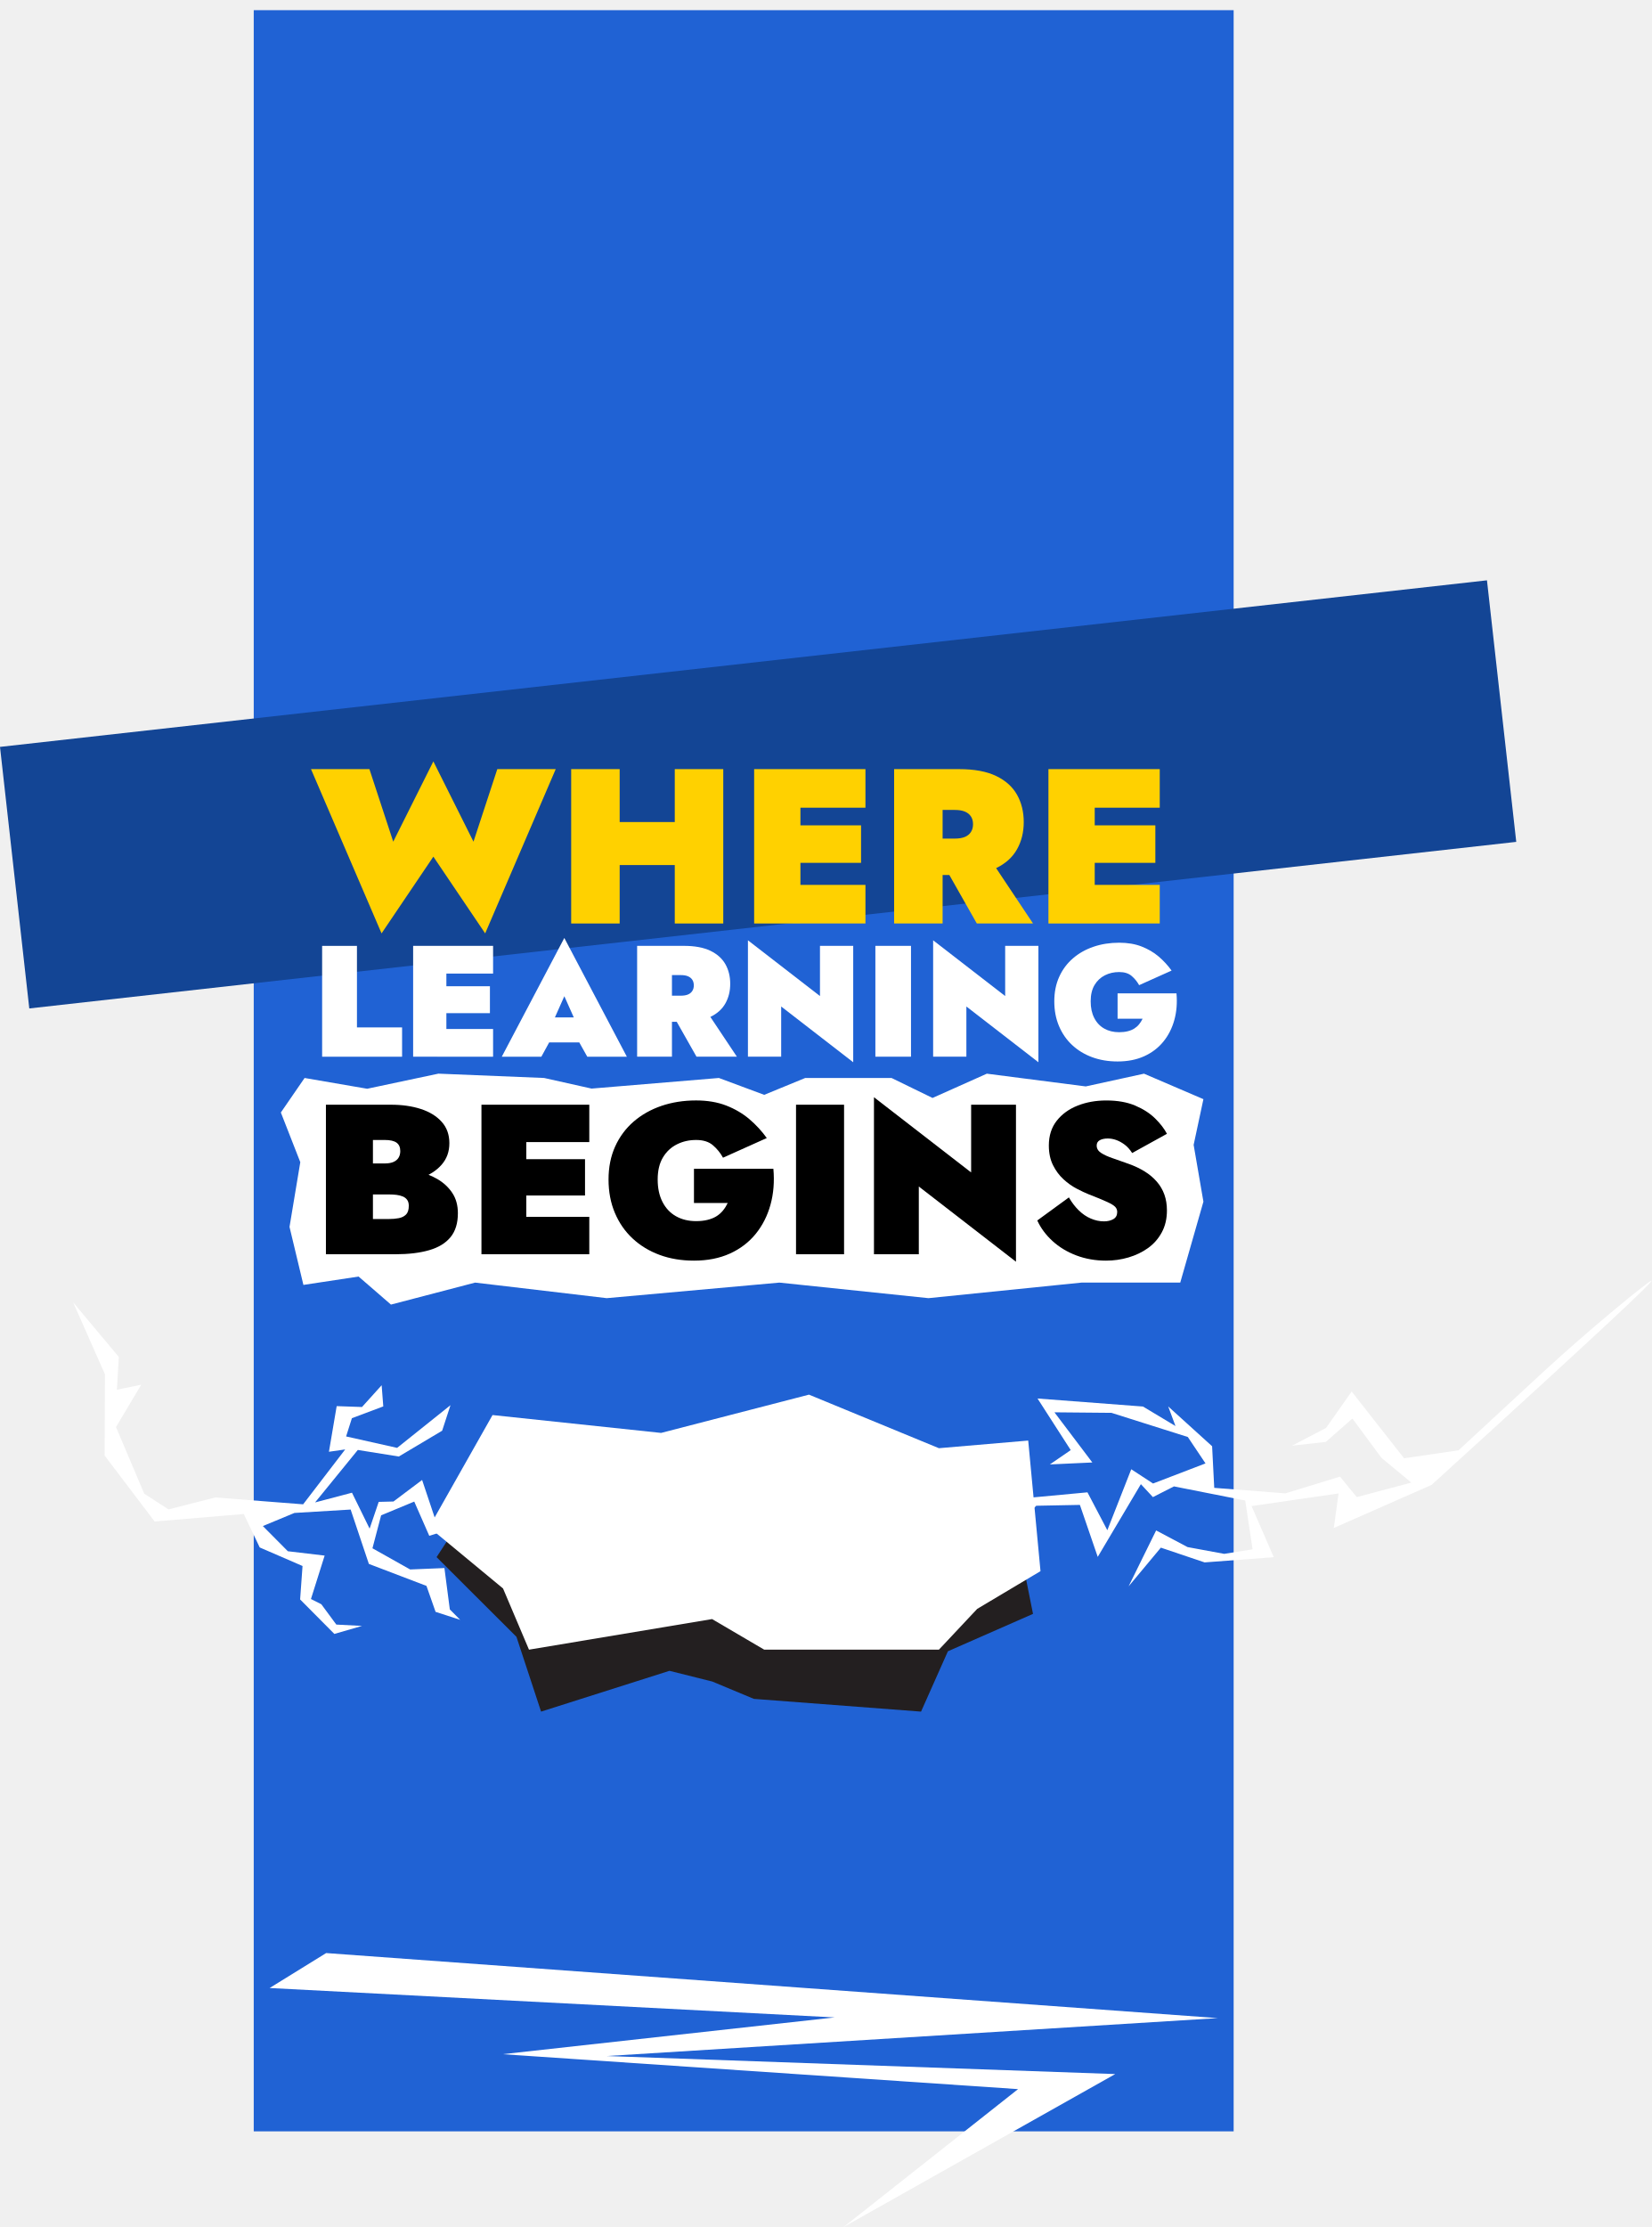
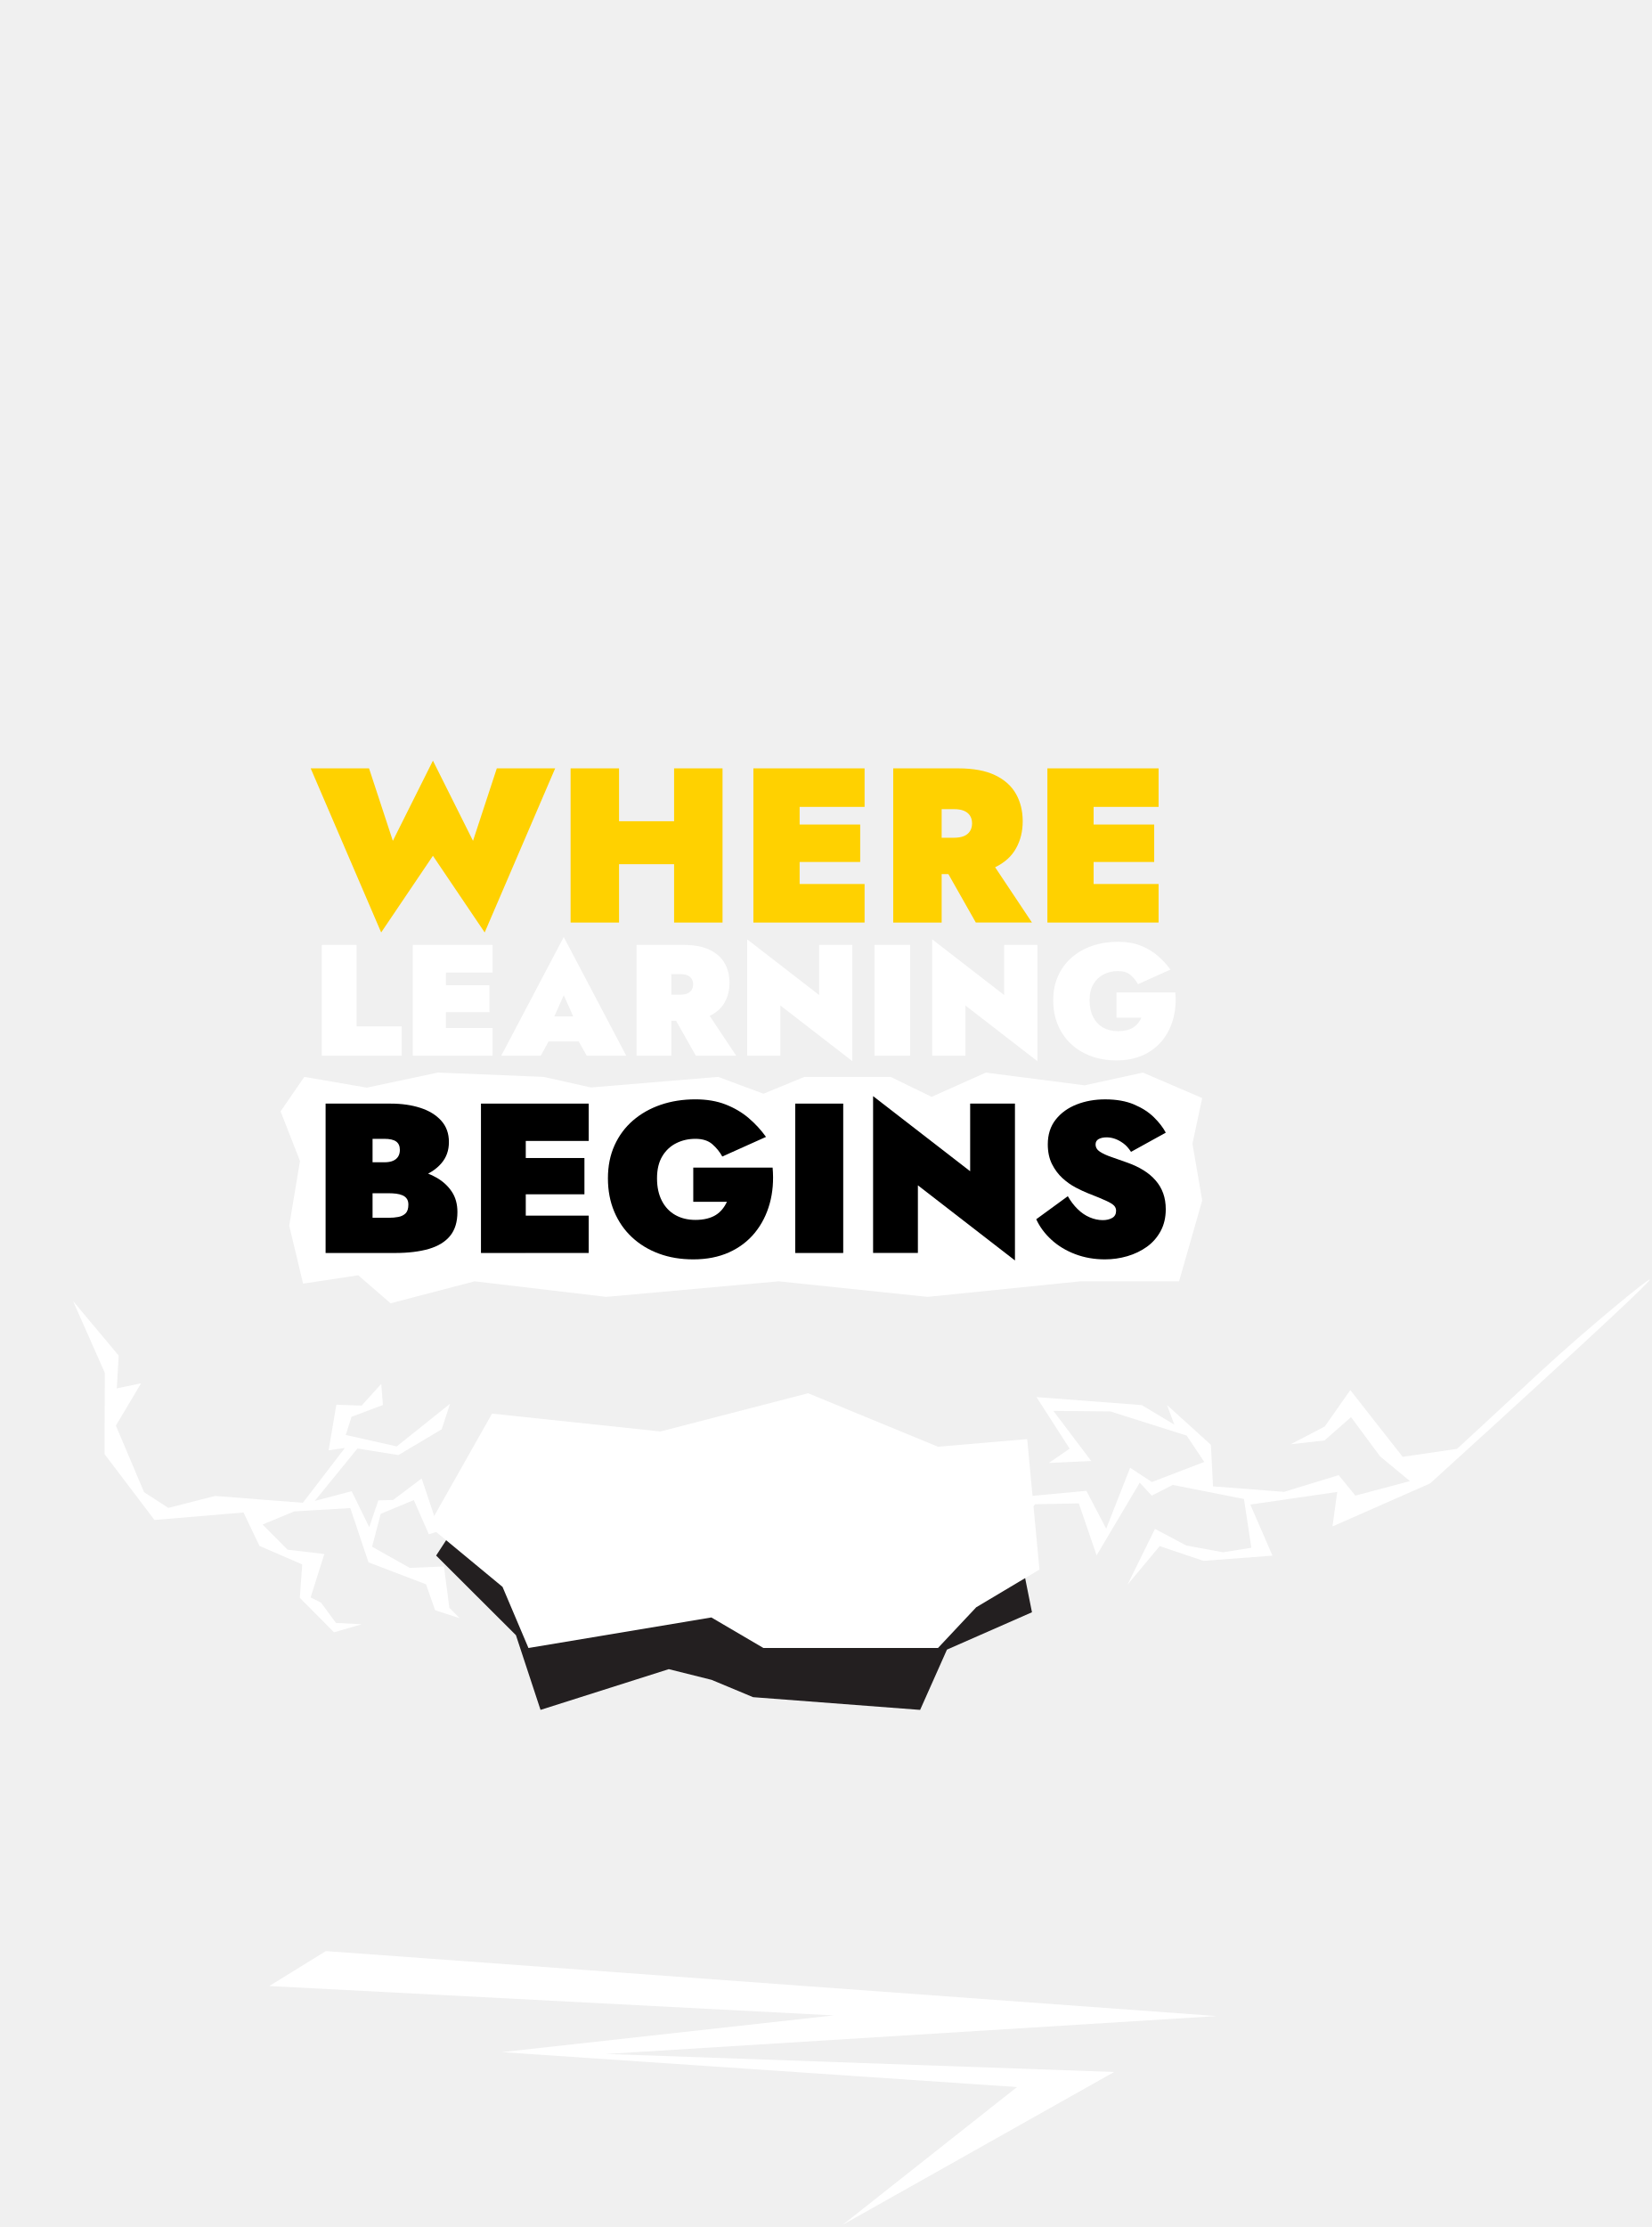
- <svg xmlns="http://www.w3.org/2000/svg" preserveAspectRatio="none" overflow="visible" style="display: block;" width="657.306" height="886.11" viewBox="0 0 657.306 886.11" fill="none">
-   <g id="NASLOVNA MOB">
-     <path id="Vector" d="M490.987 4.05H100.987V848.05H490.987V4.05Z" fill="#2062D4" />
-     <path id="Vector_2" d="M591.81 230.906L0 297.184L11.655 401.253L603.465 334.975L591.81 230.906Z" fill="#134595" />
-     <g id="NASLOV">
-       <path id="Vector_3" d="M111.777 442.66C114.927 438.08 118.077 433.5 121.227 428.92L146.137 433.21C155.587 431.21 165.027 429.2 174.477 427.2C188.507 427.77 202.527 428.35 216.557 428.92L235.447 433.14L286.117 428.92L304.157 435.63L320.477 428.92H354.827L371.147 436.87L392.757 427.21L432.127 432.28L455.317 427.21L478.957 437.35L475.067 455.54L478.957 478.13L469.737 510.34H430.417L369.527 516.53L310.187 510.34L241.477 516.53L189.087 510.34C177.927 513.26 166.757 516.17 155.597 519.09C151.307 515.37 147.007 511.65 142.717 507.93C135.397 509.04 128.077 510.15 120.757 511.26C118.917 503.57 117.077 495.87 115.227 488.18C116.657 479.59 118.087 471 119.517 462.42C116.937 455.84 114.367 449.25 111.787 442.67L111.777 442.66Z" fill="white" />
-       <g id="Group">
-         <path id="Vector_4" d="M197.927 306.03H221.177L193.097 371.39L172.477 340.86L151.857 371.39L123.777 306.03H147.027L156.507 334.9L172.477 302.96L188.447 334.9L197.927 306.03Z" fill="#FFD100" />
-         <path id="Vector_5" d="M246.627 306.03V367.45H227.327V306.03H246.627ZM231.447 327.09H280.577V344.2H231.447V327.09ZM287.857 306.03V367.45H268.557V306.03H287.857Z" fill="#FFD100" />
-         <path id="Vector_6" d="M318.567 306.03V367.45H300.147V306.03H318.567ZM313.477 306.03H344.447V321.38H313.477V306.03ZM313.477 328.4H342.697V343.32H313.477V328.4ZM313.477 352.09H344.447V367.44H313.477V352.09Z" fill="#FFD100" />
-         <path id="Vector_7" d="M375.157 306.03V367.45H355.857V306.03H375.157ZM368.317 306.03H381.737C387.757 306.03 392.657 306.94 396.437 308.75C400.207 310.56 402.987 313.05 404.767 316.21C406.547 319.37 407.447 323 407.447 327.09C407.447 331.18 406.557 334.74 404.767 337.93C402.977 341.12 400.207 343.62 396.437 345.43C392.667 347.24 387.767 348.15 381.737 348.15H368.317V333.67H379.987C381.627 333.67 382.967 333.45 384.027 333.01C385.077 332.57 385.887 331.91 386.437 331.04C386.997 330.16 387.267 329.14 387.267 327.97C387.267 326.74 386.987 325.7 386.437 324.86C385.877 324.01 385.077 323.37 384.027 322.93C382.977 322.49 381.627 322.27 379.987 322.27H368.317V306.04V306.03ZM393.587 341.12L411.137 367.44H388.767L373.847 341.12H393.587Z" fill="#FFD100" />
-         <path id="Vector_8" d="M435.697 306.03V367.45H417.277V306.03H435.697ZM430.607 306.03H461.577V321.38H430.607V306.03ZM430.607 328.4H459.827V343.32H430.607V328.4ZM430.607 352.09H461.577V367.44H430.607V352.09Z" fill="#FFD100" />
-         <path id="Vector_9" d="M142.067 376.35V408.8H160.027V420.46H128.207V376.36H142.067V376.35Z" fill="white" />
-         <path id="Vector_10" d="M177.657 376.35V420.45H164.427V376.35H177.657ZM174.007 376.35H196.247V387.38H174.007V376.35ZM174.007 392.42H194.987V403.13H174.007V392.42ZM174.007 409.43H196.247V420.46H174.007V409.43Z" fill="white" />
-         <path id="Vector_11" d="M219.177 408.55L220.247 411.7L215.457 420.46H199.707L224.597 373.21L249.487 420.46H233.737L229.077 412.14L230.027 408.55L224.607 396.39L219.187 408.55H219.177ZM213.067 404.83H236.377V414.78H213.067V404.83Z" fill="white" />
-         <path id="Vector_12" d="M267.437 376.35V420.45H253.577V376.35H267.437ZM262.527 376.35H272.167C276.497 376.35 280.007 377 282.717 378.3C285.427 379.6 287.417 381.39 288.707 383.65C289.987 385.92 290.627 388.52 290.627 391.46C290.627 394.4 289.987 396.95 288.707 399.24C287.427 401.53 285.427 403.33 282.717 404.63C280.007 405.93 276.487 406.58 272.167 406.58H262.527V396.18H270.907C272.087 396.18 273.047 396.02 273.807 395.71C274.567 395.39 275.137 394.92 275.537 394.29C275.937 393.66 276.137 392.93 276.137 392.08C276.137 391.23 275.937 390.45 275.537 389.84C275.137 389.23 274.557 388.77 273.807 388.45C273.057 388.13 272.087 387.98 270.907 387.98H262.527V376.32V376.35ZM280.677 401.55L293.277 420.45H277.207L266.497 401.55H280.677Z" fill="white" />
-         <path id="Vector_13" d="M339.577 376.35V422.66L310.907 400.48V420.45H297.677V374.14L326.347 396.32V376.35H339.577Z" fill="white" />
-         <path id="Vector_14" d="M362.577 376.35V420.45H348.397V376.35H362.577Z" fill="white" />
-         <path id="Vector_15" d="M413.287 376.35V422.66L384.617 400.48V420.45H371.387V374.14L400.057 396.32V376.35H413.287Z" fill="white" />
-         <path id="Vector_16" d="M444.797 395.26H468.237C468.577 399.04 468.287 402.57 467.387 405.84C466.487 409.11 465.027 411.99 463.007 414.47C460.987 416.95 458.447 418.88 455.387 420.27C452.317 421.66 448.797 422.35 444.807 422.35C441.107 422.35 437.727 421.78 434.667 420.65C431.597 419.52 428.947 417.9 426.697 415.8C424.447 413.7 422.707 411.18 421.467 408.24C420.227 405.3 419.607 402.02 419.607 398.41C419.607 394.8 420.257 391.55 421.557 388.68C422.857 385.8 424.677 383.36 427.007 381.34C429.337 379.32 432.067 377.78 435.197 376.71C438.327 375.64 441.737 375.1 445.437 375.1C448.797 375.1 451.767 375.6 454.357 376.61C456.937 377.62 459.207 378.95 461.157 380.61C463.107 382.27 464.817 384.13 466.287 386.19L453.367 391.99C452.607 390.6 451.627 389.39 450.407 388.34C449.187 387.29 447.527 386.77 445.427 386.77C443.327 386.77 441.477 387.2 439.757 388.06C438.037 388.92 436.657 390.21 435.627 391.93C434.597 393.65 434.087 395.82 434.087 398.42C434.087 401.02 434.557 403.19 435.507 405.04C436.447 406.89 437.777 408.3 439.477 409.26C441.177 410.23 443.167 410.71 445.427 410.71C446.687 410.71 447.817 410.58 448.827 410.33C449.837 410.08 450.707 409.72 451.437 409.26C452.167 408.8 452.817 408.23 453.357 407.56C453.897 406.89 454.367 406.15 454.747 405.35H444.797V395.27V395.26Z" fill="white" />
-         <path id="Vector_17" d="M143.507 462.93H153.107C154.527 462.93 155.687 462.73 156.587 462.34C157.497 461.94 158.177 461.38 158.627 460.64C159.077 459.9 159.307 459.03 159.307 458.01C159.307 456.48 158.807 455.36 157.817 454.65C156.827 453.94 155.257 453.59 153.097 453.59H148.427V485.04H154.797C156.217 485.04 157.517 484.93 158.707 484.7C159.897 484.47 160.857 483.99 161.597 483.26C162.337 482.52 162.697 481.36 162.697 479.77C162.697 478.81 162.487 478.03 162.057 477.43C161.637 476.83 161.047 476.38 160.317 476.07C159.577 475.76 158.747 475.55 157.807 475.43C156.867 475.32 155.867 475.26 154.787 475.26H143.487V465.06H157.337C160.227 465.06 163.127 465.39 166.047 466.04C168.967 466.69 171.647 467.73 174.077 469.14C176.517 470.56 178.487 472.38 179.987 474.62C181.487 476.86 182.237 479.56 182.237 482.74C182.237 486.71 181.257 489.88 179.307 492.26C177.357 494.64 174.517 496.37 170.807 497.44C167.097 498.52 162.607 499.06 157.337 499.06H129.717V439.56H155.637C160.057 439.56 164.007 440.13 167.497 441.26C170.977 442.39 173.747 444.09 175.787 446.36C177.827 448.63 178.847 451.46 178.847 454.86C178.847 458.26 177.827 461.05 175.787 463.4C173.747 465.75 170.987 467.54 167.497 468.75C164.017 469.97 160.057 470.58 155.637 470.58H143.487V462.93H143.507Z" fill="black" />
-         <path id="Vector_18" d="M209.467 439.56V499.06H191.617V439.56H209.467ZM204.537 439.56H234.537V454.43H204.537V439.56ZM204.537 461.23H232.837V475.68H204.537V461.23ZM204.537 484.18H234.537V499.05H204.537V484.18Z" fill="black" />
-         <path id="Vector_19" d="M276.187 465.06H307.807C308.257 470.16 307.877 474.92 306.657 479.34C305.437 483.76 303.467 487.64 300.747 490.98C298.027 494.32 294.597 496.93 290.467 498.8C286.327 500.67 281.567 501.6 276.187 501.6C271.197 501.6 266.637 500.84 262.507 499.31C258.367 497.78 254.787 495.6 251.757 492.77C248.727 489.94 246.377 486.54 244.707 482.57C243.037 478.61 242.197 474.19 242.197 469.31C242.197 464.43 243.077 460.06 244.827 456.18C246.587 452.3 249.037 449 252.177 446.28C255.327 443.56 259.007 441.48 263.227 440.03C267.447 438.59 272.057 437.86 277.037 437.86C281.567 437.86 285.577 438.54 289.067 439.9C292.547 441.26 295.607 443.06 298.247 445.3C300.877 447.54 303.187 450.05 305.177 452.82L287.757 460.64C286.737 458.77 285.407 457.13 283.767 455.71C282.127 454.29 279.887 453.59 277.057 453.59C274.227 453.59 271.727 454.17 269.407 455.33C267.087 456.49 265.227 458.23 263.837 460.56C262.447 462.88 261.757 465.8 261.757 469.31C261.757 472.82 262.397 475.74 263.667 478.23C264.937 480.72 266.727 482.62 269.017 483.92C271.307 485.22 273.987 485.88 277.047 485.88C278.747 485.88 280.277 485.71 281.637 485.37C282.997 485.03 284.177 484.55 285.167 483.93C286.157 483.31 287.027 482.54 287.757 481.64C288.497 480.73 289.117 479.74 289.627 478.67H276.197V465.07L276.187 465.06Z" fill="black" />
-         <path id="Vector_20" d="M335.937 439.56V499.06H316.817V439.56H335.937Z" fill="black" />
-         <path id="Vector_21" d="M404.357 439.56V502.03L365.687 472.11V499.05H347.837V436.58L386.507 466.5V439.56H404.357Z" fill="black" />
-         <path id="Vector_22" d="M429.347 481.59C430.817 483.04 432.417 484.13 434.147 484.86C435.877 485.6 437.617 485.97 439.377 485.97C440.847 485.97 442.097 485.67 443.117 485.08C444.137 484.49 444.647 483.54 444.647 482.23C444.647 481.44 444.377 480.76 443.837 480.19C443.297 479.62 442.237 478.97 440.647 478.24C439.057 477.5 436.657 476.51 433.427 475.26C432.007 474.69 430.377 473.93 428.537 472.97C426.697 472.01 424.937 470.76 423.267 469.23C421.597 467.7 420.207 465.83 419.097 463.62C417.997 461.41 417.437 458.8 417.437 455.8C417.437 451.89 418.487 448.6 420.577 445.94C422.677 443.28 425.447 441.27 428.907 439.91C432.367 438.55 436.157 437.87 440.297 437.87C444.777 437.87 448.617 438.55 451.817 439.91C455.017 441.27 457.657 442.97 459.727 445.01C461.797 447.05 463.367 449.09 464.447 451.13L450.597 458.78C449.687 457.36 448.687 456.24 447.577 455.42C446.467 454.6 445.357 453.99 444.217 453.59C443.087 453.19 441.977 453 440.897 453C439.597 453 438.527 453.23 437.707 453.68C436.887 454.14 436.477 454.84 436.477 455.8C436.477 456.99 437.057 457.97 438.217 458.73C439.377 459.49 440.927 460.2 442.847 460.85C444.777 461.5 446.897 462.25 449.227 463.1C451.607 463.95 453.727 464.96 455.597 466.12C457.467 467.28 459.067 468.63 460.397 470.16C461.727 471.69 462.737 473.4 463.417 475.3C464.097 477.2 464.437 479.31 464.437 481.63C464.437 484.92 463.757 487.82 462.397 490.34C461.037 492.86 459.207 494.94 456.917 496.59C454.627 498.23 452.027 499.48 449.137 500.33C446.247 501.18 443.267 501.6 440.217 501.6C435.967 501.6 432.017 500.91 428.357 499.52C424.697 498.13 421.547 496.22 418.877 493.78C416.217 491.34 414.207 488.62 412.837 485.62L425.417 476.44C426.547 478.42 427.857 480.14 429.327 481.58L429.347 481.59Z" fill="black" />
-       </g>
-     </g>
-     <g id="Group_2">
-       <path id="Vector_23" d="M173.757 619.57L204.957 571.72L263.187 573.15L316.367 565.03L363.897 577.55L399.557 584.31L411.137 642.15L377.267 657.03L366.577 681.04L300.027 675.97L283.507 669.08L266.447 664.81L215.347 681.04L205.547 651.28L173.757 619.57Z" fill="#231F20" />
-       <path id="Vector_24" d="M170.777 607.69L196.027 563.04L263.117 570.15L321.967 554.92L373.687 576.23L409.227 573.19L414.117 625.15L388.927 640.16L373.687 656.39H304.157L283.407 644.22L210.537 656.39L200.207 632.04L170.777 607.69Z" fill="white" />
-     </g>
-     <path id="Vector_25" d="M129.787 777.11C248.087 785.74 366.387 794.36 484.687 802.99C403.607 808.02 322.527 813.05 241.447 818.08C308.917 820.47 376.387 822.87 443.857 825.26C407.817 845.54 371.787 865.83 335.747 886.11C358.897 867.82 382.037 849.53 405.187 831.25C336.797 826.62 268.417 821.98 200.027 817.35C244.087 812.47 288.137 807.6 332.197 802.72C257.237 798.82 182.267 794.92 107.307 791.02C114.807 786.39 122.297 781.75 129.797 777.12L129.787 777.11Z" fill="white" />
-     <path id="Vector_28" d="M569.857 590.79C556.857 596.52 543.857 602.24 530.857 607.97C531.487 603.39 532.117 598.81 532.747 594.23C521.207 595.91 509.667 597.58 498.127 599.26C501.067 606.04 504.017 612.82 506.957 619.6C497.787 620.29 488.607 620.98 479.437 621.67C473.627 619.71 467.827 617.75 462.017 615.8C457.737 620.93 453.457 626.07 449.177 631.2C452.827 623.78 456.487 616.37 460.137 608.95C464.297 611.16 468.467 613.36 472.627 615.57C477.497 616.47 482.367 617.37 487.227 618.27C490.997 617.67 494.767 617.07 498.527 616.47C497.547 609.99 496.577 603.51 495.597 597.04C486.147 595.17 476.697 593.3 467.237 591.43C464.447 592.85 461.657 594.27 458.857 595.69C457.257 593.97 455.667 592.26 454.067 590.54C448.347 600.19 442.627 609.83 436.897 619.48C434.527 612.58 432.167 605.69 429.797 598.79C424.007 598.9 418.207 599.02 412.417 599.13C406.927 604.8 401.447 610.47 395.957 616.14L401.527 596.71C411.957 595.74 422.377 594.76 432.807 593.79C435.447 598.81 438.077 603.84 440.717 608.86C443.887 600.78 447.067 592.69 450.237 584.61L458.917 590.28C465.877 587.61 472.827 584.94 479.787 582.28C477.437 578.78 475.097 575.27 472.747 571.77L455.547 566.33L442.367 562.16C434.797 562.09 427.227 562.02 419.667 561.95C424.697 568.6 429.717 575.26 434.747 581.91L417.847 582.69C420.617 580.79 423.377 578.89 426.147 576.99C421.747 570.15 417.337 563.31 412.937 556.46C426.927 557.52 440.917 558.59 454.897 559.65C459.207 562.24 463.527 564.82 467.837 567.41C466.877 564.81 465.907 562.22 464.947 559.62L482.417 575.45C482.697 580.97 482.987 586.49 483.267 592.01C492.707 592.74 502.137 593.47 511.577 594.2C518.827 591.98 526.077 589.76 533.317 587.54L539.977 595.69L561.727 589.92L549.847 580.1L538.257 564.43L527.677 573.72L514.217 575.23C518.737 572.88 523.247 570.53 527.767 568.17C531.167 563.34 534.557 558.5 537.957 553.67C544.907 562.53 551.867 571.38 558.817 580.24C566.037 579.18 573.267 578.13 580.487 577.07C591.557 566.83 602.637 556.58 613.707 546.34C631.957 529.46 656.787 509.07 657.297 509.61C657.737 510.07 641.187 525.93 569.807 590.79H569.857Z" fill="white" />
-     <path id="Vector_29" d="M29.097 518.18L41.757 546.79L41.647 579.16L61.537 605.39L97.017 602.41L103.367 615.72L120.407 623.1L119.447 636.41L133.077 650.13L144.087 646.94L133.857 646.41L127.887 638.32L123.757 636.24L129.207 618.96L114.567 617.23L104.617 607.21L117.187 601.99L139.557 600.64L146.807 622.27L169.737 631.02L173.357 641.34L183.147 644.52L179.027 640.37L176.877 623.92L163.237 624.48L148.237 616.05L151.687 602.94L164.867 597.47L170.847 611.09L185.497 606.49L180.517 601.48L173.937 606.6L167.997 588.87L156.597 597.44L150.727 597.59L147.107 608.24L140.087 593.94L125.397 597.81L142.407 576.93L158.727 579.54L175.977 569.27L179.287 559.12L158.047 576.1L137.747 571.55L140.057 564.29L152.547 559.6L151.897 551.18L144.077 559.84L133.997 559.49L130.917 577.65L137.387 576.72L120.647 598.56L85.667 595.83L67.057 600.59L57.407 594.33L46.167 567.81L56.207 550.97L46.527 552.97L47.287 539.92L29.097 518.18Z" fill="white" />
+ <svg xmlns="http://www.w3.org/2000/svg" width="658" height="887" viewBox="0 0 658 887" fill="none">
+   <g clip-path="url(#clip0_2048_2)">
+     <path d="M111.777 442.66C114.927 438.08 118.077 433.5 121.227 428.92L146.137 433.21C155.587 431.21 165.027 429.2 174.477 427.2C188.507 427.77 202.527 428.35 216.557 428.92L235.447 433.14L286.117 428.92L304.157 435.63L320.477 428.92H354.827L371.147 436.87L392.757 427.21L432.127 432.28L455.317 427.21L478.957 437.35L475.067 455.54L478.957 478.13L469.737 510.34H430.417L369.527 516.53L310.187 510.34L241.477 516.53L189.087 510.34C177.927 513.26 166.757 516.17 155.597 519.09C151.307 515.37 147.007 511.65 142.717 507.93C135.397 509.04 128.077 510.15 120.757 511.26C118.917 503.57 117.077 495.87 115.227 488.18C116.657 479.59 118.087 471 119.517 462.42C116.937 455.84 114.367 449.25 111.787 442.67L111.777 442.66Z" fill="white" />
+     <path d="M197.927 306.03H221.177L193.097 371.39L172.477 340.86L151.857 371.39L123.777 306.03H147.027L156.507 334.9L172.477 302.96L188.447 334.9L197.927 306.03Z" fill="#FFD100" />
+     <path d="M246.627 306.03V367.45H227.327V306.03H246.627ZM231.447 327.09H280.577V344.2H231.447V327.09ZM287.857 306.03V367.45H268.557V306.03H287.857Z" fill="#FFD100" />
+     <path d="M318.567 306.03V367.45H300.147V306.03H318.567ZM313.477 306.03H344.447V321.38H313.477V306.03ZM313.477 328.4H342.697V343.32H313.477V328.4ZM313.477 352.09H344.447V367.44H313.477V352.09Z" fill="#FFD100" />
+     <path d="M375.157 306.03V367.45H355.857V306.03H375.157ZM368.317 306.03H381.737C387.757 306.03 392.657 306.94 396.437 308.75C400.207 310.56 402.987 313.05 404.767 316.21C406.547 319.37 407.447 323 407.447 327.09C407.447 331.18 406.557 334.74 404.767 337.93C402.977 341.12 400.207 343.62 396.437 345.43C392.667 347.24 387.767 348.15 381.737 348.15H368.317V333.67H379.987C381.627 333.67 382.967 333.45 384.027 333.01C385.077 332.57 385.887 331.91 386.437 331.04C386.997 330.16 387.267 329.14 387.267 327.97C387.267 326.74 386.987 325.7 386.437 324.86C385.877 324.01 385.077 323.37 384.027 322.93C382.977 322.49 381.627 322.27 379.987 322.27H368.317V306.04V306.03ZM393.587 341.12L411.137 367.44H388.767L373.847 341.12H393.587Z" fill="#FFD100" />
+     <path d="M435.697 306.03V367.45H417.277V306.03H435.697ZM430.607 306.03H461.577V321.38H430.607V306.03ZM430.607 328.4H459.827V343.32H430.607V328.4ZM430.607 352.09H461.577V367.44H430.607V352.09Z" fill="#FFD100" />
+     <path d="M142.067 376.35V408.8H160.027V420.46H128.207V376.36H142.067V376.35Z" fill="white" />
+     <path d="M177.657 376.35V420.45H164.427V376.35H177.657ZM174.007 376.35H196.247V387.38H174.007V376.35ZM174.007 392.42H194.987V403.13H174.007V392.42ZM174.007 409.43H196.247V420.46H174.007V409.43Z" fill="white" />
+     <path d="M219.177 408.55L220.247 411.7L215.457 420.46H199.707L224.597 373.21L249.487 420.46H233.737L229.077 412.14L230.027 408.55L224.607 396.39L219.187 408.55H219.177ZM213.067 404.83H236.377V414.78H213.067V404.83Z" fill="white" />
+     <path d="M267.437 376.35V420.45H253.577V376.35H267.437ZM262.527 376.35H272.167C276.497 376.35 280.007 377 282.717 378.3C285.427 379.6 287.417 381.39 288.707 383.65C289.987 385.92 290.627 388.52 290.627 391.46C290.627 394.4 289.987 396.95 288.707 399.24C287.427 401.53 285.427 403.33 282.717 404.63C280.007 405.93 276.487 406.58 272.167 406.58H262.527V396.18H270.907C272.087 396.18 273.047 396.02 273.807 395.71C274.567 395.39 275.137 394.92 275.537 394.29C275.937 393.66 276.137 392.93 276.137 392.08C276.137 391.23 275.937 390.45 275.537 389.84C275.137 389.23 274.557 388.77 273.807 388.45C273.057 388.13 272.087 387.98 270.907 387.98H262.527V376.32V376.35ZM280.677 401.55L293.277 420.45H277.207L266.497 401.55H280.677Z" fill="white" />
+     <path d="M339.577 376.35V422.66L310.907 400.48V420.45H297.677V374.14L326.347 396.32V376.35H339.577Z" fill="white" />
+     <path d="M362.577 376.35V420.45H348.397V376.35H362.577Z" fill="white" />
+     <path d="M413.287 376.35V422.66L384.617 400.48V420.45H371.387V374.14L400.057 396.32V376.35H413.287Z" fill="white" />
+     <path d="M444.797 395.26H468.237C468.577 399.04 468.287 402.57 467.387 405.84C466.487 409.11 465.027 411.99 463.007 414.47C460.987 416.95 458.447 418.88 455.387 420.27C452.317 421.66 448.797 422.35 444.807 422.35C441.107 422.35 437.727 421.78 434.667 420.65C431.597 419.52 428.947 417.9 426.697 415.8C424.447 413.7 422.707 411.18 421.467 408.24C420.227 405.3 419.607 402.02 419.607 398.41C419.607 394.8 420.257 391.55 421.557 388.68C422.857 385.8 424.677 383.36 427.007 381.34C429.337 379.32 432.067 377.78 435.197 376.71C438.327 375.64 441.737 375.1 445.437 375.1C448.797 375.1 451.767 375.6 454.357 376.61C456.937 377.62 459.207 378.95 461.157 380.61C463.107 382.27 464.817 384.13 466.287 386.19L453.367 391.99C452.607 390.6 451.627 389.39 450.407 388.34C449.187 387.29 447.527 386.77 445.427 386.77C443.327 386.77 441.477 387.2 439.757 388.06C438.037 388.92 436.657 390.21 435.627 391.93C434.597 393.65 434.087 395.82 434.087 398.42C434.087 401.02 434.557 403.19 435.507 405.04C436.447 406.89 437.777 408.3 439.477 409.26C441.177 410.23 443.167 410.71 445.427 410.71C446.687 410.71 447.817 410.58 448.827 410.33C449.837 410.08 450.707 409.72 451.437 409.26C452.167 408.8 452.817 408.23 453.357 407.56C453.897 406.89 454.367 406.15 454.747 405.35H444.797V395.27V395.26Z" fill="white" />
+     <path d="M143.507 462.93H153.107C154.527 462.93 155.687 462.73 156.587 462.34C157.497 461.94 158.177 461.38 158.627 460.64C159.077 459.9 159.307 459.03 159.307 458.01C159.307 456.48 158.807 455.36 157.817 454.65C156.827 453.94 155.257 453.59 153.097 453.59H148.427V485.04H154.797C156.217 485.04 157.517 484.93 158.707 484.7C159.897 484.47 160.857 483.99 161.597 483.26C162.337 482.52 162.697 481.36 162.697 479.77C162.697 478.81 162.487 478.03 162.057 477.43C161.637 476.83 161.047 476.38 160.317 476.07C159.577 475.76 158.747 475.55 157.807 475.43C156.867 475.32 155.867 475.26 154.787 475.26H143.487V465.06H157.337C160.227 465.06 163.127 465.39 166.047 466.04C168.967 466.69 171.647 467.73 174.077 469.14C176.517 470.56 178.487 472.38 179.987 474.62C181.487 476.86 182.237 479.56 182.237 482.74C182.237 486.71 181.257 489.88 179.307 492.26C177.357 494.64 174.517 496.37 170.807 497.44C167.097 498.52 162.607 499.06 157.337 499.06H129.717V439.56H155.637C160.057 439.56 164.007 440.13 167.497 441.26C170.977 442.39 173.747 444.09 175.787 446.36C177.827 448.63 178.847 451.46 178.847 454.86C178.847 458.26 177.827 461.05 175.787 463.4C173.747 465.75 170.987 467.54 167.497 468.75C164.017 469.97 160.057 470.58 155.637 470.58H143.487V462.93H143.507Z" fill="black" />
+     <path d="M209.467 439.56V499.06H191.617V439.56H209.467ZM204.537 439.56H234.537V454.43H204.537V439.56ZM204.537 461.23H232.837V475.68H204.537V461.23ZM204.537 484.18H234.537V499.05H204.537V484.18Z" fill="black" />
+     <path d="M276.187 465.06H307.807C308.257 470.16 307.877 474.92 306.657 479.34C305.437 483.76 303.467 487.64 300.747 490.98C298.027 494.32 294.597 496.93 290.467 498.8C286.327 500.67 281.567 501.6 276.187 501.6C271.197 501.6 266.637 500.84 262.507 499.31C258.367 497.78 254.787 495.6 251.757 492.77C248.727 489.94 246.377 486.54 244.707 482.57C243.037 478.61 242.197 474.19 242.197 469.31C242.197 464.43 243.077 460.06 244.827 456.18C246.587 452.3 249.037 449 252.177 446.28C255.327 443.56 259.007 441.48 263.227 440.03C267.447 438.59 272.057 437.86 277.037 437.86C281.567 437.86 285.577 438.54 289.067 439.9C292.547 441.26 295.607 443.06 298.247 445.3C300.877 447.54 303.187 450.05 305.177 452.82L287.757 460.64C286.737 458.77 285.407 457.13 283.767 455.71C282.127 454.29 279.887 453.59 277.057 453.59C274.227 453.59 271.727 454.17 269.407 455.33C267.087 456.49 265.227 458.23 263.837 460.56C262.447 462.88 261.757 465.8 261.757 469.31C261.757 472.82 262.397 475.74 263.667 478.23C264.937 480.72 266.727 482.62 269.017 483.92C271.307 485.22 273.987 485.88 277.047 485.88C278.747 485.88 280.277 485.71 281.637 485.37C282.997 485.03 284.177 484.55 285.167 483.93C286.157 483.31 287.027 482.54 287.757 481.64C288.497 480.73 289.117 479.74 289.627 478.67H276.197V465.07L276.187 465.06Z" fill="black" />
+     <path d="M335.937 439.56V499.06H316.817V439.56H335.937Z" fill="black" />
+     <path d="M404.357 439.56V502.03L365.687 472.11V499.05H347.837V436.58L386.507 466.5V439.56H404.357Z" fill="black" />
+     <path d="M429.347 481.59C430.817 483.04 432.417 484.13 434.147 484.86C435.877 485.6 437.617 485.97 439.377 485.97C440.847 485.97 442.097 485.67 443.117 485.08C444.137 484.49 444.647 483.54 444.647 482.23C444.647 481.44 444.377 480.76 443.837 480.19C443.297 479.62 442.237 478.97 440.647 478.24C439.057 477.5 436.657 476.51 433.427 475.26C432.007 474.69 430.377 473.93 428.537 472.97C426.697 472.01 424.937 470.76 423.267 469.23C421.597 467.7 420.207 465.83 419.097 463.62C417.997 461.41 417.437 458.8 417.437 455.8C417.437 451.89 418.487 448.6 420.577 445.94C422.677 443.28 425.447 441.27 428.907 439.91C432.367 438.55 436.157 437.87 440.297 437.87C444.777 437.87 448.617 438.55 451.817 439.91C455.017 441.27 457.657 442.97 459.727 445.01C461.797 447.05 463.367 449.09 464.447 451.13L450.597 458.78C449.687 457.36 448.687 456.24 447.577 455.42C446.467 454.6 445.357 453.99 444.217 453.59C443.087 453.19 441.977 453 440.897 453C439.597 453 438.527 453.23 437.707 453.68C436.887 454.14 436.477 454.84 436.477 455.8C436.477 456.99 437.057 457.97 438.217 458.73C439.377 459.49 440.927 460.2 442.847 460.85C444.777 461.5 446.897 462.25 449.227 463.1C451.607 463.95 453.727 464.96 455.597 466.12C457.467 467.28 459.067 468.63 460.397 470.16C461.727 471.69 462.737 473.4 463.417 475.3C464.097 477.2 464.437 479.31 464.437 481.63C464.437 484.92 463.757 487.82 462.397 490.34C461.037 492.86 459.207 494.94 456.917 496.59C454.627 498.23 452.027 499.48 449.137 500.33C446.247 501.18 443.267 501.6 440.217 501.6C435.967 501.6 432.017 500.91 428.357 499.52C424.697 498.13 421.547 496.22 418.877 493.78C416.217 491.34 414.207 488.62 412.837 485.62L425.417 476.44C426.547 478.42 427.857 480.14 429.327 481.58L429.347 481.59Z" fill="black" />
+     <path d="M173.757 619.57L204.957 571.72L263.187 573.15L316.367 565.03L363.897 577.55L399.557 584.31L411.137 642.15L377.267 657.03L366.577 681.04L300.027 675.97L283.507 669.08L266.447 664.81L215.347 681.04L205.547 651.28L173.757 619.57Z" fill="#231F20" />
+     <path d="M170.777 607.69L196.027 563.04L263.117 570.15L321.967 554.92L373.687 576.23L409.227 573.19L414.117 625.15L388.927 640.16L373.687 656.39H304.157L283.407 644.22L210.537 656.39L200.207 632.04L170.777 607.69Z" fill="white" />
+     <path d="M129.787 777.11C248.087 785.74 366.387 794.36 484.687 802.99C403.607 808.02 322.527 813.05 241.447 818.08C308.917 820.47 376.387 822.87 443.857 825.26C407.817 845.54 371.787 865.83 335.747 886.11C358.897 867.82 382.037 849.53 405.187 831.25C336.797 826.62 268.417 821.98 200.027 817.35C244.087 812.47 288.137 807.6 332.197 802.72C257.237 798.82 182.267 794.92 107.307 791.02C114.807 786.39 122.297 781.75 129.797 777.12L129.787 777.11Z" fill="white" />
+     <path d="M569.857 590.79C556.857 596.52 543.857 602.24 530.857 607.97C531.487 603.39 532.117 598.81 532.747 594.23C521.207 595.91 509.667 597.58 498.127 599.26C501.067 606.04 504.017 612.82 506.957 619.6C497.787 620.29 488.607 620.98 479.437 621.67C473.627 619.71 467.827 617.75 462.017 615.8C457.737 620.93 453.457 626.07 449.177 631.2C452.827 623.78 456.487 616.37 460.137 608.95C464.297 611.16 468.467 613.36 472.627 615.57C477.497 616.47 482.367 617.37 487.227 618.27C490.997 617.67 494.767 617.07 498.527 616.47C497.547 609.99 496.577 603.51 495.597 597.04C486.147 595.17 476.697 593.3 467.237 591.43C464.447 592.85 461.657 594.27 458.857 595.69C457.257 593.97 455.667 592.26 454.067 590.54C448.347 600.19 442.627 609.83 436.897 619.48C434.527 612.58 432.167 605.69 429.797 598.79C424.007 598.9 418.207 599.02 412.417 599.13C406.927 604.8 401.447 610.47 395.957 616.14L401.527 596.71C411.957 595.74 422.377 594.76 432.807 593.79C435.447 598.81 438.077 603.84 440.717 608.86C443.887 600.78 447.067 592.69 450.237 584.61L458.917 590.28C465.877 587.61 472.827 584.94 479.787 582.28C477.437 578.78 475.097 575.27 472.747 571.77L455.547 566.33L442.367 562.16C434.797 562.09 427.227 562.02 419.667 561.95C424.697 568.6 429.717 575.26 434.747 581.91L417.847 582.69C420.617 580.79 423.377 578.89 426.147 576.99C421.747 570.15 417.337 563.31 412.937 556.46C426.927 557.52 440.917 558.59 454.897 559.65C459.207 562.24 463.527 564.82 467.837 567.41C466.877 564.81 465.907 562.22 464.947 559.62L482.417 575.45C482.697 580.97 482.987 586.49 483.267 592.01C492.707 592.74 502.137 593.47 511.577 594.2C518.827 591.98 526.077 589.76 533.317 587.54L539.977 595.69L561.727 589.92L549.847 580.1L538.257 564.43L527.677 573.72L514.217 575.23C518.737 572.88 523.247 570.53 527.767 568.17C531.167 563.34 534.557 558.5 537.957 553.67C544.907 562.53 551.867 571.38 558.817 580.24C566.037 579.18 573.267 578.13 580.487 577.07C591.557 566.83 602.637 556.58 613.707 546.34C631.957 529.46 656.787 509.07 657.297 509.61C657.737 510.07 641.187 525.93 569.807 590.79H569.857Z" fill="white" />
+     <path d="M29.097 518.18L41.757 546.79L41.647 579.16L61.537 605.39L97.017 602.41L103.367 615.72L120.407 623.1L119.447 636.41L133.077 650.13L144.087 646.94L133.857 646.41L127.887 638.32L123.757 636.24L129.207 618.96L114.567 617.23L104.617 607.21L117.187 601.99L139.557 600.64L146.807 622.27L169.737 631.02L173.357 641.34L183.147 644.52L179.027 640.37L176.877 623.92L163.237 624.48L148.237 616.05L151.687 602.94L164.867 597.47L170.847 611.09L185.497 606.49L180.517 601.48L173.937 606.6L167.997 588.87L156.597 597.44L150.727 597.59L147.107 608.24L140.087 593.94L125.397 597.81L142.407 576.93L158.727 579.54L175.977 569.27L179.287 559.12L158.047 576.1L137.747 571.55L140.057 564.29L152.547 559.6L151.897 551.18L144.077 559.84L133.997 559.49L130.917 577.65L137.387 576.72L120.647 598.56L85.667 595.83L67.057 600.59L57.407 594.33L46.167 567.81L56.207 550.97L46.527 552.97L47.287 539.92L29.097 518.18Z" fill="white" />
  </g>
+   <defs>
+     <clipPath id="clip0_2048_2">
+       <rect width="657.306" height="886.11" fill="white" />
+     </clipPath>
+   </defs>
</svg>
